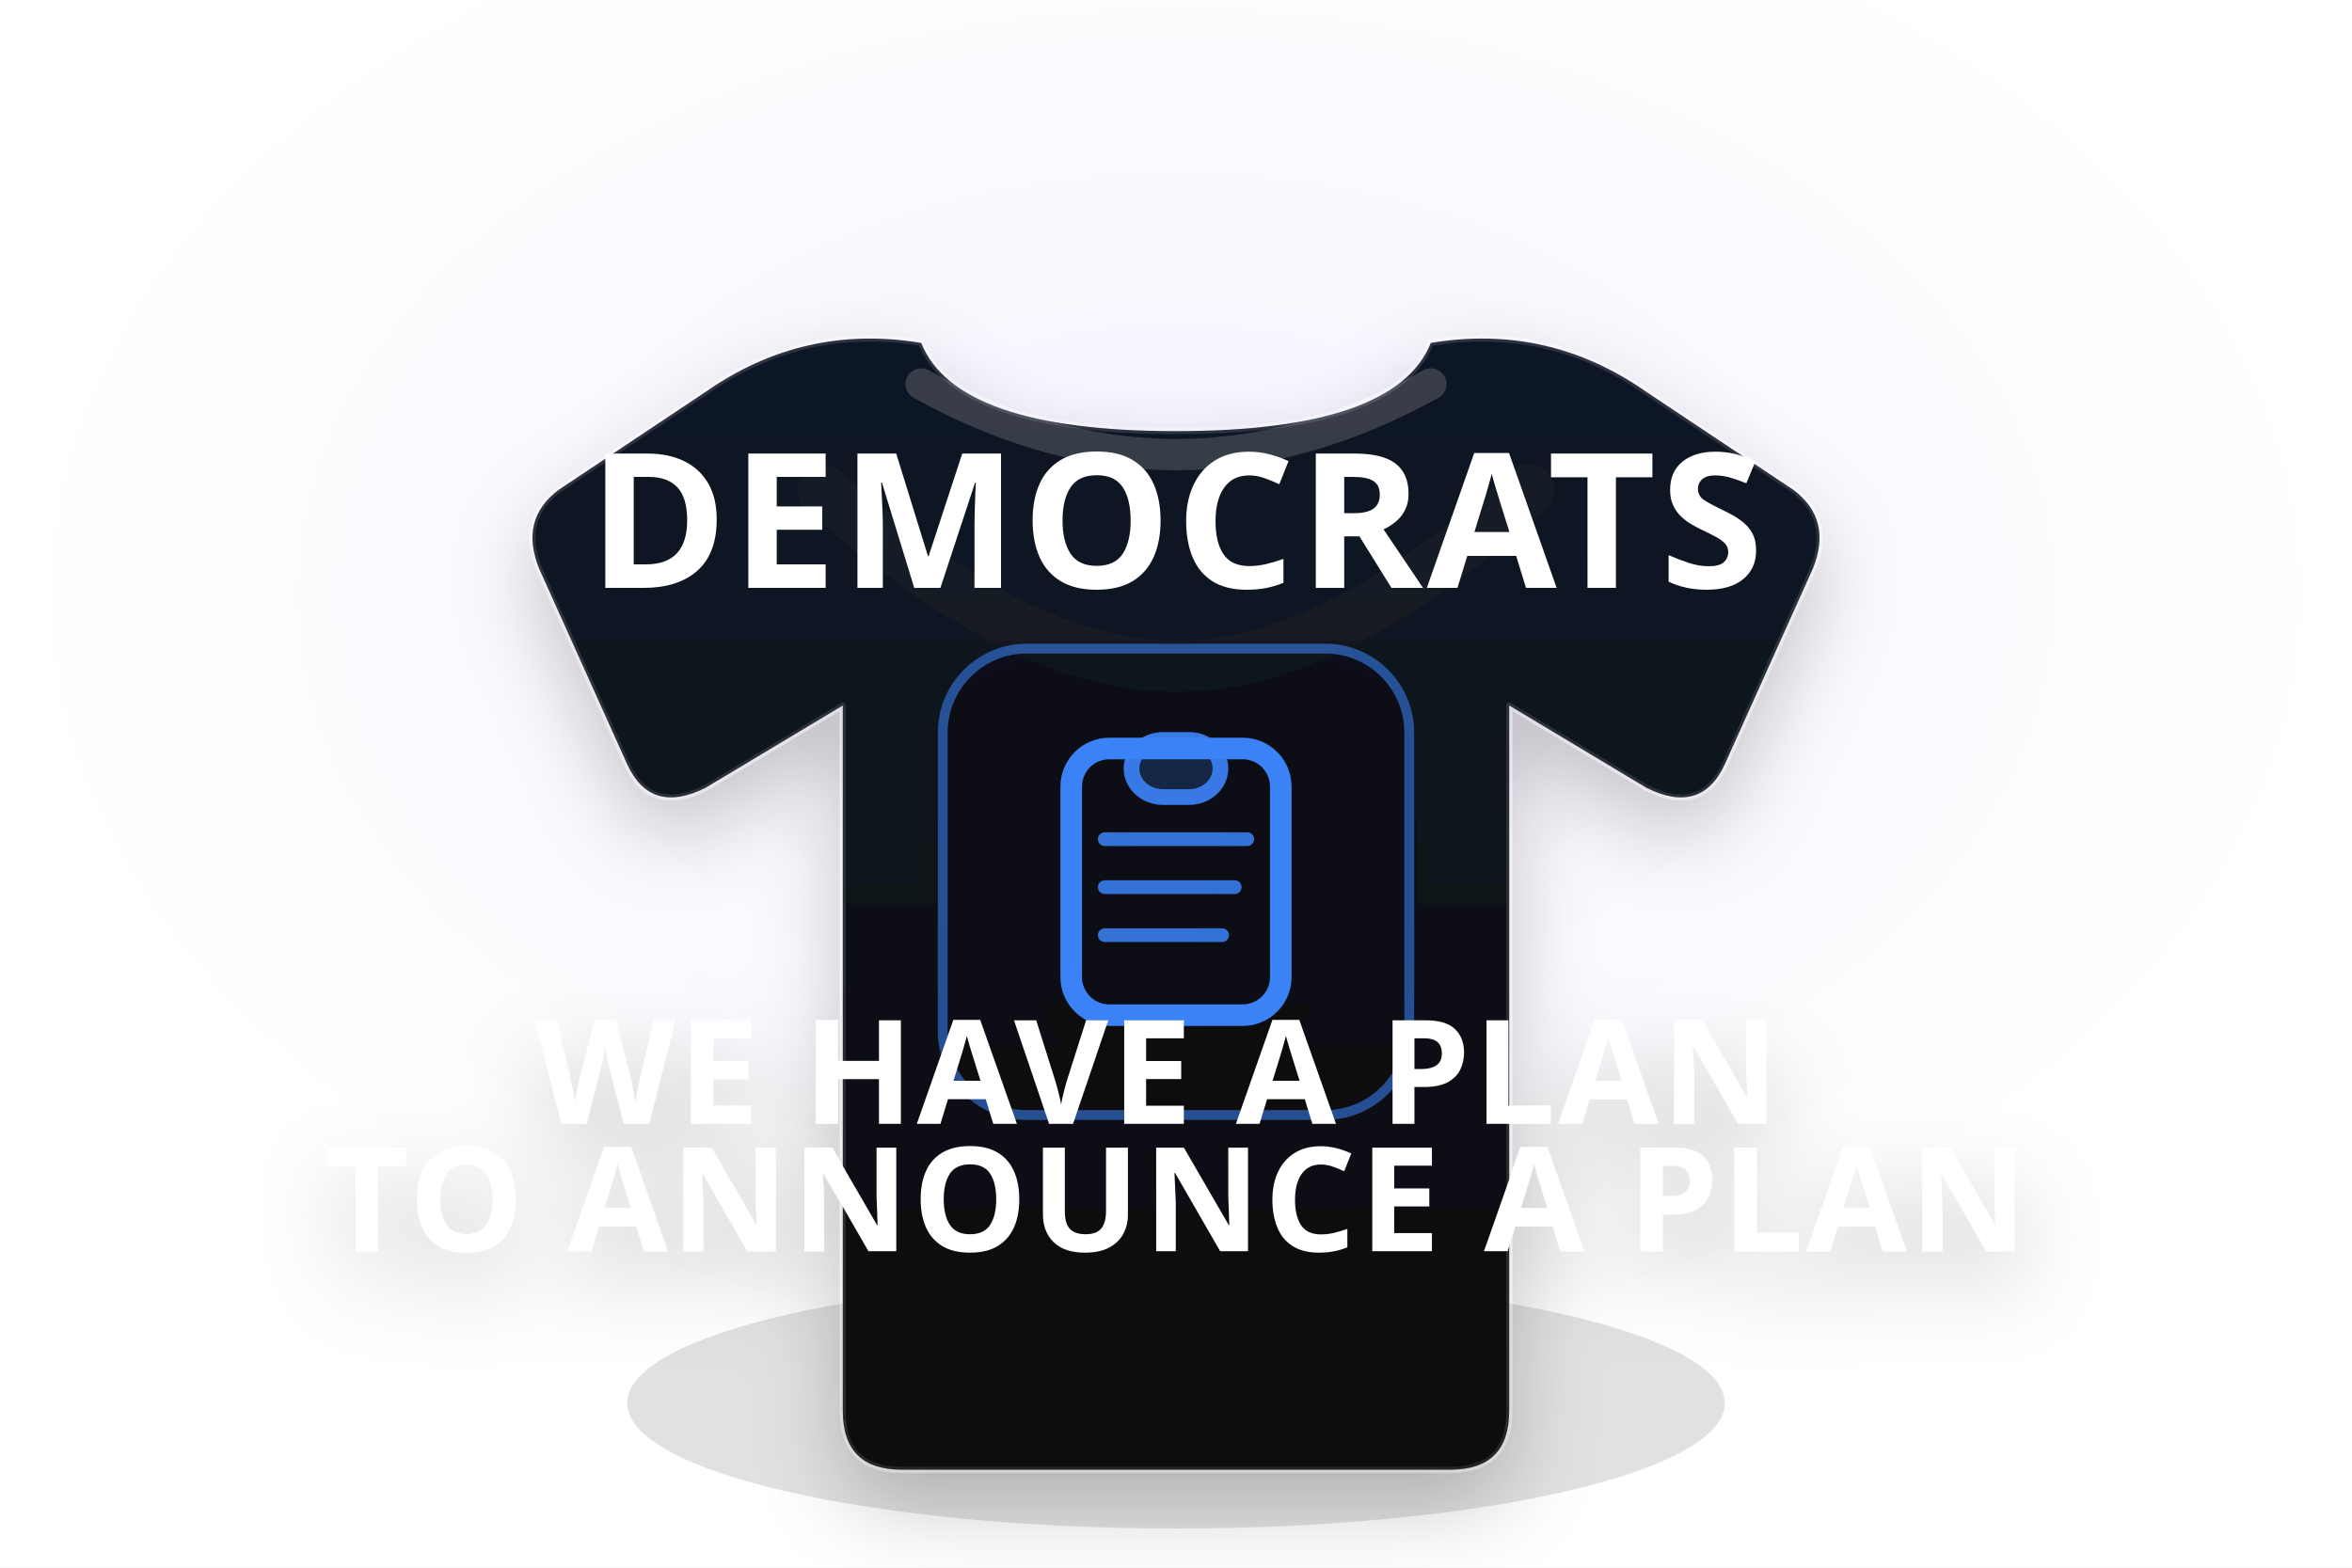
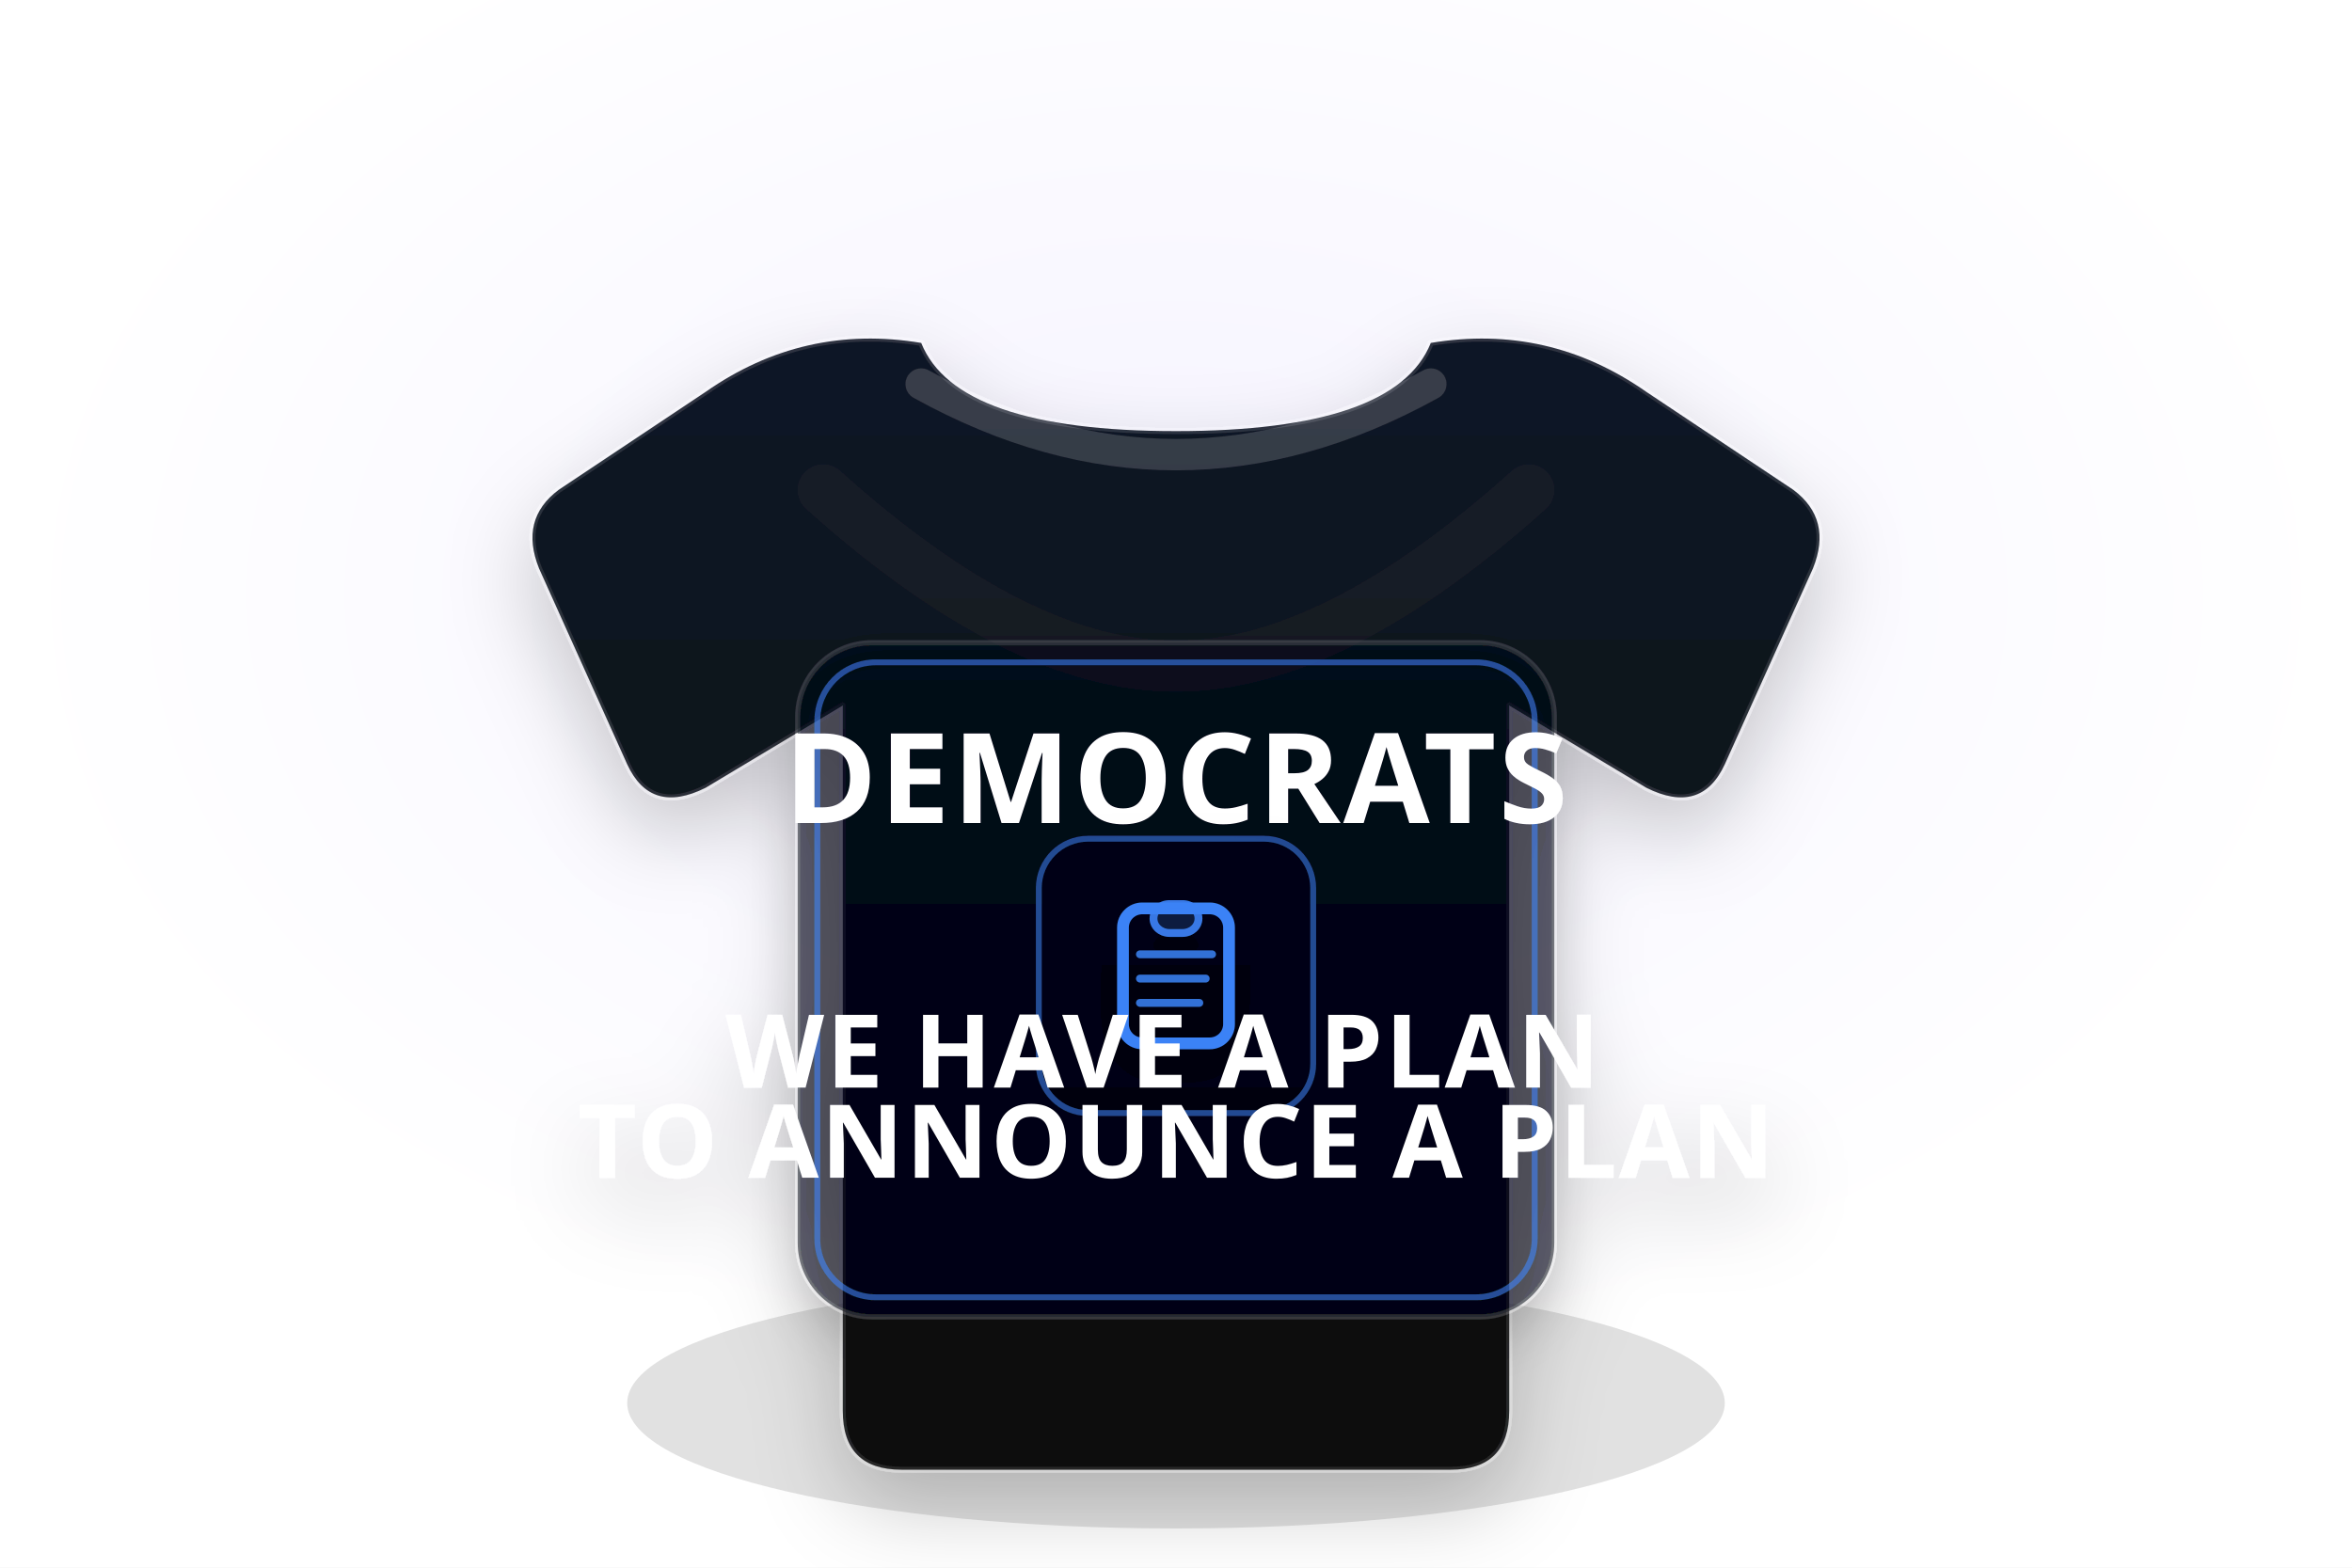
<svg xmlns="http://www.w3.org/2000/svg" width="1200" height="800" viewBox="0 0 1200 800">
  <defs>
    <radialGradient id="bg" cx="0.5" cy="0.38" r="0.9">
      <stop offset="0" stop-color="#f5f3ff" />
      <stop offset="0.55" stop-color="#ffffff" />
      <stop offset="1" stop-color="#ffffff" />
    </radialGradient>
    <filter id="shadow" x="-20%" y="-20%" width="140%" height="140%">
      <feDropShadow dx="0" dy="18" stdDeviation="22" flood-color="#000000" flood-opacity="0.22" />
    </filter>
    <filter id="printShadow" x="-30%" y="-30%" width="160%" height="160%">
      <feDropShadow dx="0" dy="10" stdDeviation="12" flood-color="#000000" flood-opacity="0.22" />
    </filter>
    <linearGradient id="fabric" x1="0" y1="0" x2="0" y2="1">
      <stop offset="0" stop-color="#111827" />
      <stop offset="1" stop-color="#0b0b0b" />
    </linearGradient>
  </defs>
  <rect width="1200" height="800" fill="url(#bg)" />
  <ellipse cx="600" cy="716" rx="280" ry="64" fill="rgba(0,0,0,0.12)" />
  <g filter="url(#shadow)">
    <path d="M360 200 L285 250 Q265 265 275 290 L320 390 Q332 416 360 402 L430 360 L430 720 Q430 750 460 750 L740 750 Q770 750 770 720 L770 360 L840 402 Q868 416 880 390 L925 290 Q935 265 915 250 L840 200 Q790 165 730 175 Q712 220 600 220 Q488 220 470 175 Q410 165 360 200 Z" fill="url(#fabric)" stroke="rgba(255,255,255,0.12)" stroke-width="3" stroke-linejoin="round" />
    <path d="M420 250 Q520 340 600 340 Q680 340 780 250" fill="none" stroke="rgba(255,255,255,0.12)" stroke-width="26" stroke-linecap="round" opacity="0.18" />
    <path d="M470 196 Q600 268 730 196" fill="none" stroke="rgba(255,255,255,0.18)" stroke-width="16" stroke-linecap="round" opacity="0.9" />
    <g>
-       <text x="600" y="300" text-anchor="middle" font-family="Teko, Impact, Arial Black, sans-serif" font-size="96" font-weight="800" fill="#ffffff" letter-spacing="0.02em">
+       <g filter="url(#printShadow)">
+         <rect x="407" y="328" width="386" height="344" rx="37.84" fill="rgba(1,4,16,0.58)" stroke="rgba(255,255,255,0.14)" stroke-width="2.6" />
+         <rect x="417" y="338" width="366" height="324" rx="29.84" fill="none" stroke="#3b82f6" stroke-width="3" opacity="0.58" />
+       </g>
+       <text x="600" y="420" text-anchor="middle" font-family="Teko, Impact, Arial Black, sans-serif" font-size="64" font-weight="800" fill="#ffffff" letter-spacing="0.02em">
        <tspan x="600" dy="0">DEMOCRATS</tspan>
      </text>
-       <g transform="translate(600 450)" filter="url(#printShadow)">
-         <rect x="-119" y="-119" width="238" height="238" rx="42.84" fill="rgba(0,0,0,0.28)" stroke="#3b82f6" stroke-width="5" opacity="0.55" />
-         <g fill="none" stroke="#3b82f6" stroke-width="11" stroke-linecap="round" stroke-linejoin="round" aria-label="clipboard">
-           <rect x="-53.46" y="-68.04" width="106.92" height="136.08" rx="19.44" fill="none" stroke="#3b82f6" stroke-width="11" />
-           <rect x="-22.68" y="-72.414" width="45.36" height="29.16" rx="16.038" fill="#3b82f633" stroke="#3b82f6" stroke-width="8" opacity="0.92" />
-           <path d="M-36.353 -21.773 H 36.353" fill="none" stroke="#3b82f6" stroke-width="7" stroke-linecap="round" opacity="0.85" />
-           <path d="M-36.353 2.722 H 29.938" fill="none" stroke="#3b82f6" stroke-width="7" stroke-linecap="round" opacity="0.85" />
-           <path d="M-36.353 27.216 H 23.522" fill="none" stroke="#3b82f6" stroke-width="7" stroke-linecap="round" opacity="0.85" />
+       <g transform="translate(600 498)" filter="url(#printShadow)">
+         <rect x="-70" y="-70" width="140" height="140" rx="25.2" fill="rgba(0,0,0,0.28)" stroke="#3b82f6" stroke-width="3" opacity="0.55" />
+         <g fill="none" stroke="#3b82f6" stroke-width="6" stroke-linecap="round" stroke-linejoin="round" aria-label="clipboard">
+           <rect x="-27.06" y="-34.44" width="54.12" height="68.88" rx="9.84" fill="none" stroke="#3b82f6" stroke-width="6" />
+           <rect x="-11.48" y="-36.654" width="22.96" height="14.76" rx="8.118" fill="#3b82f633" stroke="#3b82f6" stroke-width="4" opacity="0.92" />
+           <path d="M-18.401 -11.021 H 18.401" fill="none" stroke="#3b82f6" stroke-width="4" stroke-linecap="round" opacity="0.85" />
+           <path d="M-18.401 1.378 H 15.154" fill="none" stroke="#3b82f6" stroke-width="4" stroke-linecap="round" opacity="0.85" />
+           <path d="M-18.401 13.776 H 11.906" fill="none" stroke="#3b82f6" stroke-width="4" stroke-linecap="round" opacity="0.85" />
        </g>
      </g>
-       <text x="600" y="573.5" text-anchor="middle" font-family="Teko, Impact, Arial Black, sans-serif" font-size="74" font-weight="800" fill="#ffffff" letter-spacing="0.02em">
+       <text x="600" y="555" text-anchor="middle" font-family="Teko, Impact, Arial Black, sans-serif" font-size="52" font-weight="800" fill="#ffffff" letter-spacing="0.02em">
        <tspan x="600" dy="0">WE HAVE A PLAN</tspan>
-         <tspan x="600" dy="65">TO ANNOUNCE A PLAN</tspan>
+         <tspan x="600" dy="46">TO ANNOUNCE A PLAN</tspan>
      </text>
    </g>
  </g>
</svg>
